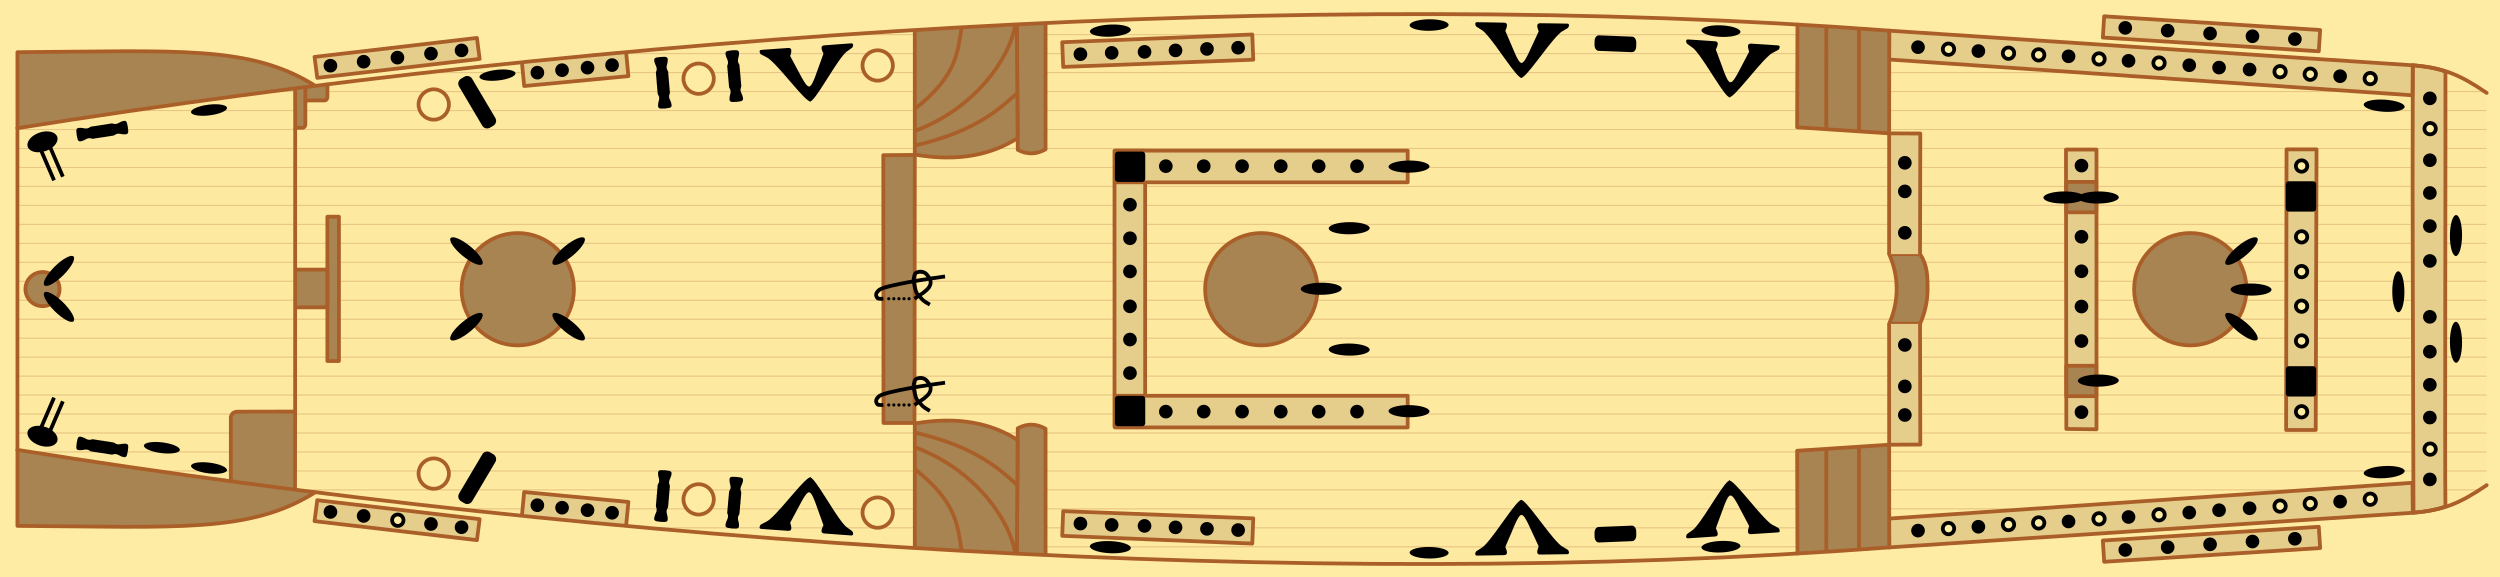
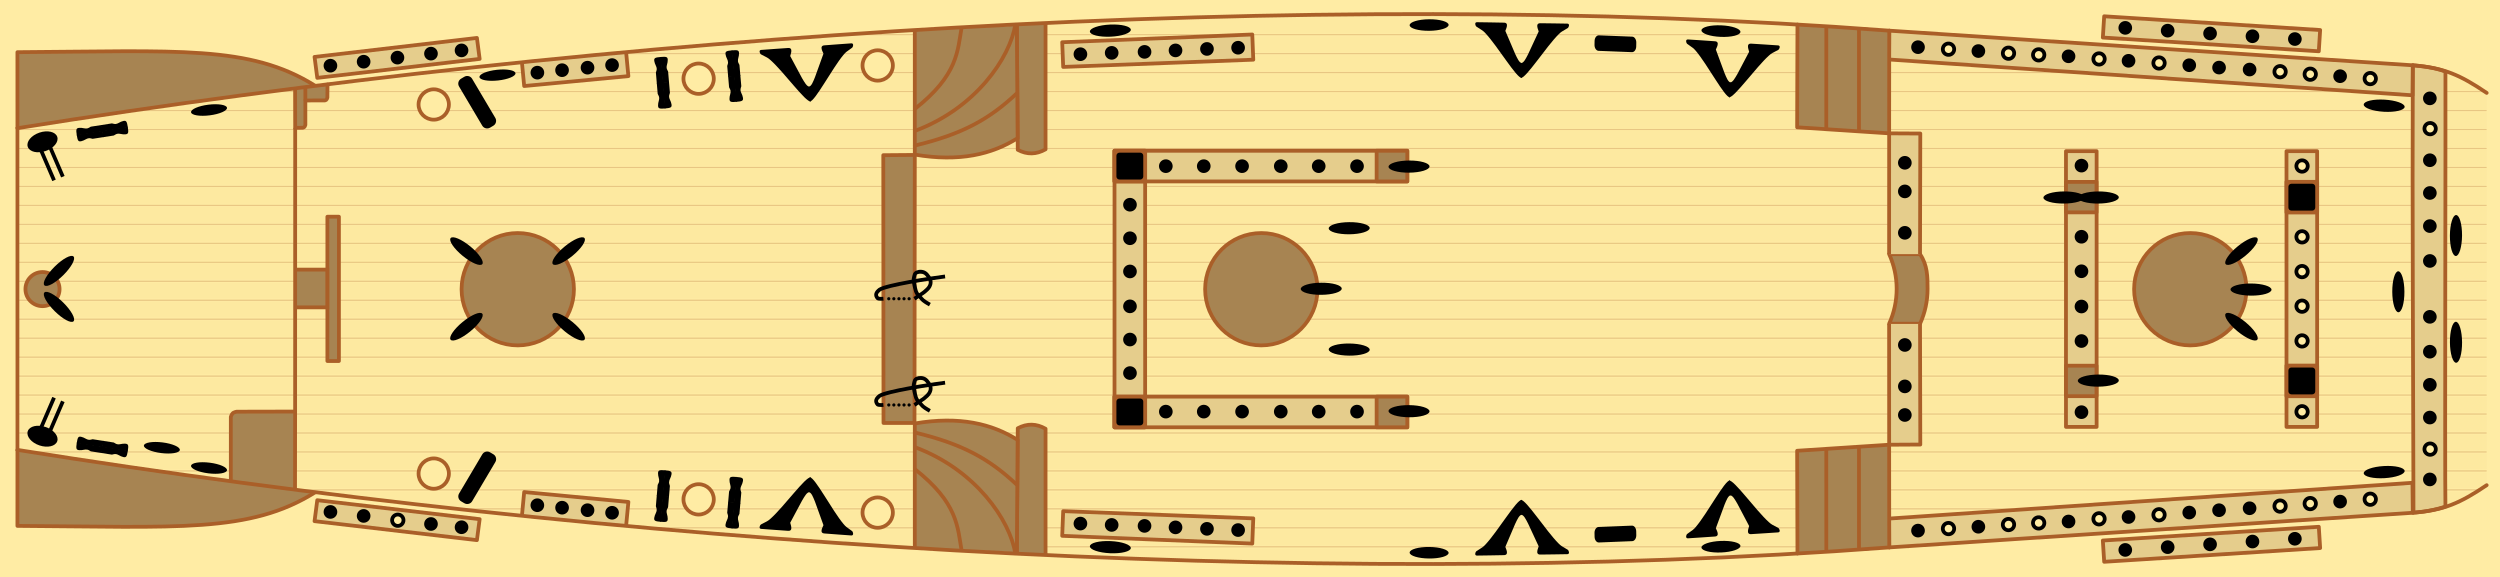
<svg xmlns="http://www.w3.org/2000/svg" xmlns:ns2="https://github.com/jolaf/rigging" xmlns:xlink="http://www.w3.org/1999/xlink" version="1.1" viewBox="1 -24 659 152">
  <style>/* */
    #background, #pinhole, #pipe {
      fill: #ffeca4;
    }
    #drawing, #wood g {
      color: #aa5f28;
    }
    #wood g {
      opacity: 0.3;
    }
    .solid {
      fill: #a78452;
    }
    .rail {
      fill: #e5cd8c;
    }
    /* */</style>
  <defs>
    <pattern id="wood" width="5" height="5" patternUnits="userSpaceOnUse" viewBox="0,0,100,100">
      <g fill="currentColor">
        <rect width="100" height="5" />
        <rect y="5" width="100" height="95" opacity=".1" />
      </g>
    </pattern>
    <rect id="deckMask" x="277.27" y="-.809" width="220.71" height="146.64" fill="currentColor" />
    <g id="mastMask" stroke="currentColor">
      <path d="m425.11 59.525 26.5 26.5z" />
      <path d="m451.61 59.525-26.5 26.5z" />
    </g>
    <circle id="pipe" cx="160.87" cy="398.09" r="4" fill="#ffeca4" stroke="currentColor" />
    <circle id="pin" class="aura" transform="rotate(-8.2973)" cx="567.54" cy="28.152" r="1.8" fill="currentColor" />
    <circle id="pinhole" transform="rotate(-8.2973)" cx="607.21" cy="138.78" r="1.5" fill="#ffeca4" stroke="currentColor" />
    <ellipse id="cleat" class="aura" transform="rotate(89.51)" cx="3.721" cy="-575.37" rx="1.6" ry="5.4" fill="currentColor" />
    <rect id="lcleat" class="aura" x="396.5" y="72.319" width="4" height="15" ry="1.5" fill="currentColor" />
    <g id="xcleat" class="aura" fill="currentColor">
      <path id="quarterXcleat" class="aura" d="m42.185 13.735s-0.026-2.038-2e-3 -2.905c0.159-0.415 0.29-0.647 0.302-0.946 0.032-0.761-0.407-1.191-0.467-2.117-0.053-0.814 0.29-0.934 1.872-0.926v6.893z" />
      <use transform="matrix(-1,0,0,1,87.6,0)" xlink:href="#quarterXcleat" />
      <use transform="matrix(1,0,0,-1,0,27.3)" xlink:href="#quarterXcleat" />
      <use transform="rotate(180,43.8,13.65)" xlink:href="#quarterXcleat" />
    </g>
    <g id="kevel" class="aura" fill="currentColor">
      <path id="halfKevel" d="m426.56 44.452c0.605 1.201 1.081 2.305 1.819 2.399v3.896c-1.297 0.164-6.502-8.282-9.737-11.618-0.74-0.763-0.818-0.717-2.433-1.725-0.222-0.138-0.607-1.137 0.142-1.153 2.121-0.047 4.926 0.037 7.099 0.007 1.56-0.021 0.44 1.911 0.425 2.168" />
      <use transform="matrix(-1,0,0,1,856.54,0)" xlink:href="#halfKevel" />
    </g>
-     <rect id="fist" class="aura" x="287.16" y="40.706" width="8" height="8" rx=".8" ry=".8" fill="currentColor" />
+     <rect id="fist" class="aura" x="287.16" y="40.706" width="7.08" height="7.08" rx=".8" ry=".8" fill="currentColor" />
    <g id="tackle" class="aura" fill="currentColor">
      <path id="halfTackle" d="m633.92 129.82 0.918 0.396-3.977 9.219-0.918-0.396z" />
      <use transform="translate(-2.3281 -.96875)" xlink:href="#halfTackle" />
      <ellipse transform="matrix(-.94693 -.32143 -.32143 .94693 0 0)" cx="-640.38" cy="-70.366" rx="4.104" ry="2.557" />
    </g>
    <g id="knot" class="aura" fill="currentColor">
      <g fill-opacity="0">
        <rect x="662.21" y="352.48" width="11.369" height="3.748" />
        <rect x="670.88" y="349.13" width="3.123" height="7.121" />
        <rect x="673.19" y="349.88" width="1.812" height="6.996" />
      </g>
      <path d="m678.69 349.36c-2.013 0.246-5.878 0.818-9.482 1.478-1.802 0.33-3.537 0.682-4.945 1.029-1.408 0.347-2.446 0.644-3.053 1.043l-0.018 0.012-0.016 0.014c-0.479 0.375-0.88 0.793-1.043 1.336-0.163 0.543 0.01 1.177 0.482 1.674l0.031 0.033 0.035 0.025c0.22 0.163 0.398 0.178 0.588 0.205 0.19 0.027 0.386 0.035 0.57 0.037 0.368 5e-3 0.691-0.019 0.691-0.019l-0.076-0.998s-0.288 0.022-0.604 0.018c-0.158-2e-3 -0.32-0.01-0.441-0.027-0.081-0.011-0.077-0.012-0.09-0.014-0.241-0.274-0.291-0.445-0.23-0.646 0.064-0.214 0.307-0.516 0.688-0.818 0.306-0.197 1.359-0.564 2.725-0.9 1.375-0.339 3.095-0.689 4.885-1.018 3.58-0.656 7.443-1.228 9.424-1.471z" />
      <path d="m672.42 348.1c-0.465-0.022-0.923 0.066-1.311 0.229-0.408 0.171-0.686 0.499-0.809 0.811-0.122 0.312-0.151 0.585-0.234 0.865-0.144 0.483-0.088 1.007-0.01 1.543 0.078 0.536 0.2 1.065 0.285 1.428 0.17 0.724 0.285 1.148 0.66 1.758 0.024 0.038 0.07 0.067 0.096 0.105-0.209 0.132-0.688 0.469-0.688 0.469l0.521 0.854s0.573-0.406 0.85-0.58c0.302 0.324 0.563 0.688 0.873 0.947 0.652 0.547 1.848 1.191 1.848 1.191l0.482-0.877s-1.221-0.689-1.688-1.08c-0.256-0.214-0.442-0.485-0.691-0.746 0.434-0.293 0.655-0.394 0.979-0.668 0.496-0.421 1.126-0.912 1.475-1.568 0.289-0.544 0.46-1.089 0.369-1.754-0.061-0.444-0.291-0.879-0.586-1.33-0.295-0.451-0.648-0.883-1.068-1.164-0.415-0.278-0.888-0.41-1.353-0.432zm-0.924 1.15c0.448-0.188 1.275-0.186 1.721 0.111 0.218 0.146 0.544 0.506 0.789 0.881 0.245 0.374 0.415 0.798 0.432 0.918 0.063 0.463-0.011 0.678-0.262 1.15-0.191 0.359-0.738 0.847-1.24 1.273-0.288 0.245-0.563 0.39-1.016 0.693-0.014-0.022-0.051-0.047-0.064-0.068-0.323-0.525-0.37-0.744-0.539-1.463-0.084-0.359-0.2-0.864-0.27-1.344-0.07-0.48-0.071-0.953-0.023-1.113 0.108-0.363 0.153-0.643 0.209-0.785 0.056-0.142 0.06-0.168 0.264-0.254z" />
      <circle id="knotDot" cx="663.91" cy="355.73" r=".426" />
      <use transform="translate(1.34)" xlink:href="#knotDot" />
      <use transform="translate(2.68)" xlink:href="#knotDot" />
      <use transform="translate(4.02)" xlink:href="#knotDot" />
      <use transform="translate(5.36)" xlink:href="#knotDot" />
    </g>
  </defs>
  <g id="background" fill="#ffeca4">
    <rect x="-20" y="-140" width="720" height="370" />
  </g>
  <g id="drawing" color="#aa5f28" fill="none" stroke="currentColor">
    <path d="m656.48 0.485c-6.981-4.721-11.28-6.631-19.468-7.271l-138.01-9.13c-153.64-11.654-338.82 0.984-493.41 25.704v84.791c154.59 24.719 339.77 37.357 493.41 25.703l138.01-9.13c8.188-0.64 12.488-2.55 19.468-7.271" fill="url(#wood)" stroke="none" />
    <path class="rail" d="m645.62-5.151c-3.61-1.336-8.604-1.635-8.604-1.635-0.16 38.87 0.115 82.335 0.176 117.9 0 0 3.932-0.108 8.424-1.564-0.182-8.555 0.077-111.18 4e-3 -114.71h-2.6e-4" stroke-linejoin="round" />
-     <path class="rail" d="m603.73 15.378h7.908l-0.217 73.963h-7.8l0.108-73.963" stroke-linecap="round" stroke-linejoin="round" />
+     <rect class="rail" x="603.72" y="15.852" width="8.08" height="72.673" stroke-linejoin="round" />
    <circle class="solid" cx="578.36" cy="52.238" r="14.805" />
-     <path class="rail" d="m545.59 15.428h8.047v73.736l-7.955-0.091-0.091-73.645" stroke-linecap="round" stroke-linejoin="round" />
+     <rect class="rail" x="545.59" y="15.852" width="8.08" height="72.673" fill="#e5cd8c" stroke-linejoin="round" />
    <path class="solid" d="m507.13 61.323c1.304-2.876 1.979-5.997 1.979-9.164 1e-5 -3.167-0.013-6.268-1.989-9.164h-8.138c1.304 2.876 1.979 5.997 1.979 9.164 0 3.167-0.675 6.288-1.979 9.164l8.147-3e-5" stroke-linecap="round" stroke-linejoin="round" />
    <circle class="solid " cx="333.48" cy="52.238" r="14.805" />
-     <path class="rail" d="m302.86 88.464h-8.075v-72.72h8.075v72.72" stroke-linejoin="round" />
+     <path class="rail" d="m302.86 88.632h-8.075v-72.888h8.075v72.888" fill="#e5cd8c" stroke-linejoin="round" />
    <path class="solid" d="m242.14 16.839-8.306 0.069c-4e-3 16.806 0.062 53.776 0.058 70.582h8.168c4e-3 -16.806 0.076-53.845 0.08-70.651v-5e-5" stroke-linejoin="round" />
    <circle class="solid" cx="137.48" cy="52.238" r="14.805" />
    <rect class="solid" x="87.298" y="33.13" width="3.041" height="38.031" stroke-linejoin="round" />
    <path class="solid" d="m78.789 47.072h8.482v9.949h-8.482" fill="#a78452" />
    <path class="solid" d="m87.327-1.708-0.031 3.419c-0.175 0.713-0.438 0.672-0.685 0.766l-5.121 0.009 0.005 6.425c-0.175 0.713-0.438 0.672-0.685 0.766l-1.999 0.035-0.023-10.387" stroke-linecap="round" stroke-linejoin="round" />
    <path d="m81.491 2.486v-3.563" stroke-linejoin="round" />
    <path d="m78.795 84.486 0.017-74.774" />
    <path class="solid" d="m61.845 102.71v-16.814c0.389-1.278 0.973-1.205 1.523-1.374l15.427-0.037-0.025 20.438" stroke-linecap="round" stroke-linejoin="round" />
    <circle class="solid" cx="12.204" cy="52.207" r="4.495" />
    <path d="m5.599 9.788v84.804" stroke-linecap="round" stroke-width=".991" />
    <g id="portDrawing">
      <path class="rail" d="m499-15.916 138.01 9.13-0.082 7.903-137.97-9.434 0.044-7.599" stroke-linejoin="round" />
      <rect class="rail" transform="matrix(.99798 .063452 -.063107 .99801 -36.919 -388.23)" x="614.66" y="330.18" width="57.042" height="5.615" fill-rule="evenodd" stroke-linecap="round" stroke-linejoin="round" stroke-miterlimit="0" stroke-width="1.002" />
-       <rect class="solid" x="545.68" y="23.952" width="7.895" height="8.012" stroke-linejoin="round" />
+       <rect x="603.72" y="23.93" width="8.08" height="8.08" fill="currentColor" stroke-linejoin="round" />
+       <rect class="solid" x="545.6" y="23.952" width="8.033" height="8.033" fill="#a78452" stroke-linejoin="round" />
      <path class="rail" d="m498.97 42.996 0.013-31.846 8.207 0.049-0.072 31.797" stroke-linejoin="round" />
      <path class="solid" d="m474.81-17.515-0.083 27.074 24.254 1.59 0.023-27.065" fill-rule="evenodd" stroke-linecap="round" stroke-linejoin="round" />
      <path d="m491.03 11.003v-27.13" />
      <path d="m482.41 10.058 6e-3 -26.716" />
-       <rect class="solid" x="363.75" y="15.795" width="8.109" height="8.109" stroke-linejoin="round" />
-       <rect class="rail" x="294.88" y="15.715" width="77.184" height="8.348" stroke-linejoin="round" />
+       <rect class="rail" x="294.78" y="15.742" width="77.184" height="8.08" fill="#e5cd8c" stroke-linejoin="round" />
+       <rect class="solid" x="363.88" y="15.74" width="8.08" height="8.08" fill="#a78452" stroke-linejoin="round" />
+       <rect x="294.79" y="15.74" width="8.08" height="8.08" fill="currentColor" stroke-linejoin="round" />
      <path class="rail" d="m281-12.863 50.101-2.045s0.262 6.643 0.262 6.643l-50.107 1.907s-0.256-6.505-0.256-6.505" stroke-linecap="round" stroke-linejoin="round" />
      <g stroke-linejoin="round">
        <path class="solid" d="m269.03-17.595s0.253 33.082 0.253 33.082c2.441 1.306 4.882 1.261 7.324-0.126v-33.335" />
        <path class="solid" d="m242.14-15.905v32.655c11.722 2.006 20.363-0.062 27.109-4.348l-0.214-29.641" />
        <path d="m242.15 14.372c12.578-3.001 19.671-7.006 26.788-13.682" stroke-linecap="round" />
        <path d="m242.14 10.516c16.006-5.946 25.097-19.221 26.516-28.111" />
        <path d="m242.07 4.779c11.483-8.995 11.331-15.34 12.443-21.742" />
      </g>
      <use x="71.491" y="-404.834" width="100%" height="100%" xlink:href="#pipe" />
      <use x="24.287" y="-401.346" width="100%" height="100%" xlink:href="#pipe" />
      <use x="-45.537" y="-394.546" width="100%" height="100%" xlink:href="#pipe" />
      <path class="rail" d="m166.06-10.062s0.583 6.126 0.583 6.126l-27.469 2.614s-0.583-6.126-0.583-6.126" stroke-linejoin="round" />
      <rect class="rail" transform="matrix(.99324 -.11605 .1289 .99166 0 0)" x="84.382" y=".8" width="43.093" height="5.574" ry="0" stroke-linejoin="round" stroke-width="1" />
      <path class="solid" d="m5.599 9.788-0.007-20.032c42.219-0.257 61.235-1.949 78.382 8.79" fill-rule="evenodd" stroke-linejoin="round" />
      <path d="m5.599 9.788c154.59-24.72 339.77-37.357 493.41-25.704m138.01 9.13c8.188 0.64 12.488 2.55 19.468 7.271" stroke-linecap="round" />
    </g>
    <use id="starboardDrawing" transform="matrix(1 0 0 -1 0 104.38)" width="100%" height="100%" xlink:href="#portDrawing" />
  </g>
  <g display="none">
    <g id="deckMasks">
      <use class="deckMask" transform="matrix(.71785 0 0 1 299.43 -20.6)" width="100%" height="100%" color="#ffffff" ns2:deck="fore" xlink:href="#deckMask" />
      <use class="deckMask" transform="matrix(1.0033 0 0 1 -1.1 -20.6)" width="100%" height="100%" color="#ffffff" ns2:deck="main" xlink:href="#deckMask" />
      <use class="deckMask" transform="matrix(1.2311 0 0 1 -335.88 -20.6)" width="100%" height="100%" color="#ffffff" ns2:deck="stern" xlink:href="#deckMask" />
    </g>
  </g>
  <g display="none">
    <g id="mastMasks" color="#ff0000">
      <use class="mastMask" x="140" y="-20.6" width="100%" height="100%" ns2:mast="fore" xlink:href="#mastMask" />
      <use class="mastMask" x="-104.89" y="-20.6" width="100%" height="100%" ns2:mast="main" xlink:href="#mastMask" />
      <use class="mastMask" x="-300.966" y="-20.6" width="100%" height="100%" ns2:mast="mizzen" xlink:href="#mastMask" />
    </g>
  </g>
  <g id="points">
    <g ns2:deck="fore" ns2:rail="behindFront" ns2:side="port">
      <use transform="rotate(-89.1 631.84 -18.644)" width="100%" height="100%" xlink:href="#cleat" />
    </g>
    <g ns2:deck="fore" ns2:rail="behindFront" ns2:side="starboard">
      <use transform="matrix(.015714 .99988 .99988 -.015714 640.56 -509.11)" width="100%" height="100%" xlink:href="#cleat" />
    </g>
    <g ns2:deck="fore" ns2:isAcross="true" ns2:rail="frontRail" ns2:side="port">
      <use transform="translate(75.849 98.833)" width="100%" height="100%" xlink:href="#pin" />
      <use transform="translate(75.849 89.64)" width="100%" height="100%" xlink:href="#pin" />
      <use transform="translate(75.849 80.915)" width="100%" height="100%" xlink:href="#pin" />
      <use transform="translate(75.849 72.283)" width="100%" height="100%" xlink:href="#pin" />
      <use transform="translate(20.7 -39.787)" width="100%" height="100%" xlink:href="#pinhole" />
      <use transform="translate(75.849 55.97)" width="100%" height="100%" xlink:href="#pin" />
    </g>
    <g ns2:deck="fore" ns2:isAcross="true" ns2:rail="frontRail" ns2:side="starboard">
      <use transform="matrix(1 0 0 -1 75.849 5.4729)" width="100%" height="100%" xlink:href="#pin" />
      <use transform="matrix(1 0 0 -1 75.849 14.666)" width="100%" height="100%" xlink:href="#pin" />
      <use transform="matrix(1 0 0 -1 75.849 23.391)" width="100%" height="100%" xlink:href="#pin" />
      <use transform="matrix(1 0 0 -1 75.849 32.023)" width="100%" height="100%" xlink:href="#pin" />
      <use transform="matrix(1 0 0 -1 20.7 144.09)" width="100%" height="100%" xlink:href="#pinhole" />
      <use transform="matrix(1 0 0 -1 75.849 48.335)" width="100%" height="100%" xlink:href="#pin" />
    </g>
    <g ns2:deck="fore" ns2:rail="onDeckFront" ns2:side="port">
      <use transform="rotate(3.7858 525.83 819.64)" width="100%" height="100%" xlink:href="#cleat" />
    </g>
    <g ns2:deck="fore" ns2:rail="onDeckFront" ns2:side="center">
      <use transform="rotate(90.241 577.35 54.645)" width="100%" height="100%" xlink:href="#cleat" />
    </g>
    <g ns2:deck="fore" ns2:rail="onDeckFront" ns2:side="starboard">
      <use transform="matrix(.99782 -.066026 -.066026 -.99782 55.265 137.24)" width="100%" height="100%" xlink:href="#cleat" />
    </g>
    <g ns2:deck="fore" ns2:rail="sideRail" ns2:side="port">
      <use transform="rotate(3.8685 -92.77 -907.37)" width="100%" height="100%" xlink:href="#pin" />
      <use transform="rotate(3.8685 1466.9 -1553.8)" width="100%" height="100%" xlink:href="#pinhole" />
      <use transform="rotate(3.8685 -99.963 -671.32)" width="100%" height="100%" xlink:href="#pin" />
      <use transform="rotate(3.8685 1459.2 -1319.1)" width="100%" height="100%" xlink:href="#pinhole" />
      <use transform="rotate(3.8685 1456.7 -1201.1)" width="100%" height="100%" xlink:href="#pinhole" />
      <use transform="rotate(3.8685 -108.57 -318.72)" width="100%" height="100%" xlink:href="#pin" />
      <use transform="rotate(3.8685 1448.7 -965.03)" width="100%" height="100%" xlink:href="#pinhole" />
      <use transform="rotate(3.8685 -118.21 -83.962)" width="100%" height="100%" xlink:href="#pin" />
      <use transform="rotate(3.8685 1440.8 -730.36)" width="100%" height="100%" xlink:href="#pinhole" />
      <use transform="rotate(3.8685 -127.54 153.53)" width="100%" height="100%" xlink:href="#pin" />
      <use transform="rotate(3.8685 -132.74 270.21)" width="100%" height="100%" xlink:href="#pin" />
      <use transform="rotate(3.8685 -136.38 389.63)" width="100%" height="100%" xlink:href="#pin" />
      <use transform="rotate(3.8685 1422.8 -256.77)" width="100%" height="100%" xlink:href="#pinhole" />
      <use transform="rotate(3.8685 1417 -138.78)" width="100%" height="100%" xlink:href="#pinhole" />
      <use transform="rotate(3.8685 -150.43 743.75)" width="100%" height="100%" xlink:href="#pin" />
      <use transform="rotate(3.8685 1407.8 96.012)" width="100%" height="100%" xlink:href="#pinhole" />
    </g>
    <g ns2:deck="fore" ns2:rail="sideRail" ns2:side="starboard">
      <use transform="matrix(.99772 -.067466 -.067466 -.99772 -61.428 100.11)" width="100%" height="100%" xlink:href="#pin" />
      <use transform="matrix(.99772 -.067466 -.067466 -.99772 -101.49 206.81)" width="100%" height="100%" xlink:href="#pinhole" />
      <use transform="matrix(.99772 -.067466 -.067466 -.99772 -45.519 99.09)" width="100%" height="100%" xlink:href="#pin" />
      <use transform="matrix(.99772 -.067466 -.067466 -.99772 -85.673 205.75)" width="100%" height="100%" xlink:href="#pinhole" />
      <use transform="matrix(.99772 -.067466 -.067466 -.99772 -77.719 205.32)" width="100%" height="100%" xlink:href="#pinhole" />
      <use transform="matrix(.99772 -.067466 -.067466 -.99772 -21.75 97.707)" width="100%" height="100%" xlink:href="#pin" />
      <use transform="matrix(.99772 -.067466 -.067466 -.99772 -61.808 204.24)" width="100%" height="100%" xlink:href="#pinhole" />
      <use transform="matrix(.99772 -.067466 -.067466 -.99772 -5.9338 96.522)" width="100%" height="100%" xlink:href="#pin" />
      <use transform="matrix(.99772 -.067466 -.067466 -.99772 -45.994 203.17)" width="100%" height="100%" xlink:href="#pinhole" />
      <use transform="matrix(.99772 -.067466 -.067466 -.99772 10.067 95.352)" width="100%" height="100%" xlink:href="#pin" />
      <use transform="matrix(.99772 -.067466 -.067466 -.99772 17.927 94.735)" width="100%" height="100%" xlink:href="#pin" />
      <use transform="matrix(.99772 -.067466 -.067466 -.99772 25.976 94.217)" width="100%" height="100%" xlink:href="#pin" />
      <use transform="matrix(.99772 -.067466 -.067466 -.99772 -14.083 200.88)" width="100%" height="100%" xlink:href="#pinhole" />
      <use transform="matrix(.99772 -.067466 -.067466 -.99772 -6.136 200.22)" width="100%" height="100%" xlink:href="#pinhole" />
      <use transform="matrix(.99772 -.067466 -.067466 -.99772 49.835 92.463)" width="100%" height="100%" xlink:href="#pin" />
      <use transform="matrix(.99772 -.067466 -.067466 -.99772 9.6834 199.07)" width="100%" height="100%" xlink:href="#pinhole" />
    </g>
    <g ns2:deck="fore" ns2:rail="shroudsRail" ns2:side="port">
      <use transform="rotate(3.7695 -4.6641 -102.8)" width="100%" height="100%" xlink:href="#pin" />
      <use transform="rotate(3.7695 -10.267 67.386)" width="100%" height="100%" xlink:href="#pin" />
      <use transform="rotate(3.7695 -15.87 237.57)" width="100%" height="100%" xlink:href="#pin" />
      <use transform="rotate(3.7695 -21.472 407.74)" width="100%" height="100%" xlink:href="#pin" />
      <use transform="rotate(3.7695 -27.075 577.92)" width="100%" height="100%" xlink:href="#pin" />
    </g>
    <g ns2:deck="fore" ns2:rail="shroudsRail" ns2:side="starboard">
      <use transform="matrix(.99784 -.065742 -.065742 -.99784 -6.7682 104.22)" width="100%" height="100%" xlink:href="#pin" />
      <use transform="matrix(.99784 -.065742 -.065742 -.99784 4.4079 103.49)" width="100%" height="100%" xlink:href="#pin" />
      <use transform="matrix(.99784 -.065742 -.065742 -.99784 15.584 102.75)" width="100%" height="100%" xlink:href="#pin" />
      <use transform="matrix(.99784 -.065742 -.065742 -.99784 26.759 102.01)" width="100%" height="100%" xlink:href="#pin" />
      <use transform="matrix(.99784 -.065742 -.065742 -.99784 37.935 101.28)" width="100%" height="100%" xlink:href="#pin" />
    </g>
    <g ns2:side="port">
-       <use transform="translate(-13.186 -2.1063)" width="100%" height="100%" xlink:href="#pinhole" />
-       <use transform="translate(-13.186 -11.266)" width="100%" height="100%" xlink:href="#pinhole" />
-       <use transform="translate(-13.186 -29.938)" width="100%" height="100%" xlink:href="#pinhole" />
+       <use transform="translate(-13.061 -2.1063)" width="100%" height="100%" xlink:href="#pinhole" />
+       <use transform="translate(-13.061 -11.266)" width="100%" height="100%" xlink:href="#pinhole" />
+       <use transform="translate(-13.061 -29.938)" width="100%" height="100%" xlink:href="#pinhole" />
    </g>
    <g ns2:side="starboard">
-       <use transform="matrix(1 0 0 -1 -13.186 106.41)" width="100%" height="100%" xlink:href="#pinhole" />
-       <use transform="matrix(1 0 0 -1 -13.186 115.57)" width="100%" height="100%" xlink:href="#pinhole" />
-       <use transform="matrix(1 0 0 -1 -13.186 134.24)" width="100%" height="100%" xlink:href="#pinhole" />
+       <use transform="matrix(1 0 0 -1 -13.061 106.41)" width="100%" height="100%" xlink:href="#pinhole" />
+       <use transform="matrix(1 0 0 -1 -13.061 115.57)" width="100%" height="100%" xlink:href="#pinhole" />
+       <use transform="matrix(1 0 0 -1 -13.061 134.24)" width="100%" height="100%" xlink:href="#pinhole" />
    </g>
    <g ns2:deck="fore" ns2:rail="frontFists" ns2:side="port">
-       <use transform="translate(316.38 -16.925)" width="100%" height="100%" xlink:href="#fist" />
+       <use transform="translate(317.06 -16.269)" width="100%" height="100%" xlink:href="#fist" />
    </g>
    <g ns2:deck="fore" ns2:rail="frontFists" ns2:side="starboard">
-       <use transform="matrix(1 0 0 -1 316.38 121.23)" width="100%" height="100%" xlink:href="#fist" />
+       <use transform="translate(317.06 32.169)" width="100%" height="100%" xlink:href="#fist" />
    </g>
    <g ns2:deck="fore" ns2:rail="atMastFront" ns2:side="port">
      <use transform="matrix(.76693 -.64173 -.64173 -.76693 149.81 410.51)" width="100%" height="100%" xlink:href="#cleat" />
    </g>
    <g ns2:deck="fore" ns2:rail="atMastFront" ns2:side="center">
      <use transform="rotate(.87139 -2934.8 1274)" width="100%" height="100%" xlink:href="#cleat" />
    </g>
    <g ns2:deck="fore" ns2:rail="atMastFront" ns2:side="starboard">
      <use transform="rotate(39.921 496.45 53.135)" width="100%" height="100%" xlink:href="#cleat" />
    </g>
    <g ns2:deck="fore" ns2:isAcross="true" ns2:rail="behindMastRail" ns2:side="port">
      <use transform="translate(-15.985 101.55)" width="100%" height="100%" xlink:href="#pin" />
      <use transform="translate(-15.985 92.452)" width="100%" height="100%" xlink:href="#pin" />
      <use transform="translate(-15.985 73.703)" width="100%" height="100%" xlink:href="#pin" />
    </g>
    <g ns2:deck="fore" ns2:isAcross="true" ns2:rail="behindMastRail" ns2:side="starboard">
      <use transform="matrix(1 0 0 -1 -15.985 2.7541)" width="100%" height="100%" xlink:href="#pin" />
      <use transform="matrix(1 0 0 -1 -15.985 11.854)" width="100%" height="100%" xlink:href="#pin" />
      <use transform="matrix(1 0 0 -1 -15.985 30.603)" width="100%" height="100%" xlink:href="#pin" />
    </g>
    <g ns2:deck="fore" ns2:rail="backPillars" ns2:side="port">
      <g id="doubleCleat">
        <use transform="rotate(.038274 -43239 -31826)" xlink:href="#cleat" />
        <use transform="rotate(.038274 -43243 -45390)" xlink:href="#cleat" />
      </g>
    </g>
    <g ns2:deck="fore" ns2:rail="backPillars" ns2:side="starboard">
      <use transform="rotate(.038274 -115492 -31800)" width="100%" height="100%" xlink:href="#cleat" />
    </g>
    <g ns2:deck="fore" ns2:isAcross="true" ns2:rail="backRail" ns2:side="port">
      <use transform="translate(-62.546 91.416)" width="100%" height="100%" xlink:href="#pin" />
      <use transform="translate(-62.546 80.498)" width="100%" height="100%" xlink:href="#pin" />
      <use transform="translate(-62.546 72.958)" width="100%" height="100%" xlink:href="#pin" />
    </g>
    <g ns2:deck="fore" ns2:isAcross="true" ns2:rail="backRail" ns2:side="starboard">
      <use transform="matrix(1 0 0 -1 -62.546 12.889)" width="100%" height="100%" xlink:href="#pin" />
      <use transform="matrix(1 0 0 -1 -62.546 23.808)" width="100%" height="100%" xlink:href="#pin" />
      <use transform="matrix(1 0 0 -1 -62.546 31.348)" width="100%" height="100%" xlink:href="#pin" />
    </g>
    <g ns2:deck="main" ns2:rail="bulwark" ns2:side="port">
      <use transform="matrix(.95074 0 0 .95074 -169.32 -16.259)" width="100%" height="100%" xlink:href="#cleat" />
      <use transform="rotate(.89998 3866.4 -1648)" width="100%" height="100%" xlink:href="#kevel" />
      <use transform="matrix(-.01972 1.022 -.73281 -.029126 493.17 -417.41)" width="100%" height="100%" xlink:href="#lcleat" />
      <use transform="matrix(.95039 .048001 -.048001 .95039 -92.251 -42.279)" width="100%" height="100%" xlink:href="#cleat" />
      <use transform="rotate(3.7685 1188.8 460.96)" width="100%" height="100%" xlink:href="#kevel" />
    </g>
    <g ns2:deck="main" ns2:rail="bulwark" ns2:side="starboard">
      <use transform="matrix(.95074 0 0 -.95074 -169.32 120.56)" width="100%" height="100%" xlink:href="#cleat" />
      <use transform="matrix(.99988 -.015707 -.015707 -.99988 -25.413 165.24)" width="100%" height="100%" xlink:href="#kevel" />
      <use transform="matrix(-.01972 -1.022 -.73281 .029126 493.17 521.72)" width="100%" height="100%" xlink:href="#lcleat" />
      <use transform="matrix(.95039 -.048001 -.048001 -.95039 -92.251 146.59)" width="100%" height="100%" xlink:href="#cleat" />
      <use transform="matrix(.99784 -.065725 -.065725 -.99784 32.866 181.44)" width="100%" height="100%" xlink:href="#kevel" />
    </g>
    <g ns2:deck="main" ns2:rail="frontPillars" ns2:side="port">
      <use transform="translate(-202.96 21.115)" width="100%" height="100%" xlink:href="#cleat" />
    </g>
    <g ns2:deck="main" ns2:rail="frontPillars" ns2:side="starboard">
      <use transform="matrix(1 0 0 -1 -202.96 83.191)" width="100%" height="100%" xlink:href="#cleat" />
    </g>
    <g ns2:deck="main" ns2:rail="onDeckFront" ns2:side="port">
      <use transform="translate(-218.73 37.358)" width="100%" height="100%" xlink:href="#cleat" />
    </g>
    <g ns2:deck="main" ns2:rail="onDeckFront" ns2:side="starboard">
      <use transform="matrix(1 0 0 -1 -218.73 66.948)" width="100%" height="100%" xlink:href="#cleat" />
    </g>
    <g ns2:deck="main" ns2:rail="atMastFront" ns2:side="center">
      <use transform="rotate(180 462.33 25.459)" width="100%" height="100%" xlink:href="#cleat" />
    </g>
    <g ns2:deck="main" ns2:rail="sideMastRail" ns2:side="port">
      <use transform="translate(-257.35 73.846)" width="100%" height="100%" xlink:href="#pin" />
      <use transform="translate(-247.35 73.846)" width="100%" height="100%" xlink:href="#pin" />
      <use transform="translate(-237.25 73.846)" width="100%" height="100%" xlink:href="#pin" />
      <use transform="translate(-227.05 73.846)" width="100%" height="100%" xlink:href="#pin" />
      <use transform="translate(-217.05 73.846)" width="100%" height="100%" xlink:href="#pin" />
      <use transform="translate(-206.95 73.846)" width="100%" height="100%" xlink:href="#pin" />
    </g>
    <g ns2:deck="main" ns2:rail="sideMastRail" ns2:side="starboard">
      <use transform="matrix(1 0 0 -1 -257.35 30.46)" width="100%" height="100%" xlink:href="#pin" />
      <use transform="matrix(1 0 0 -1 -247.35 30.46)" width="100%" height="100%" xlink:href="#pin" />
      <use transform="matrix(1 0 0 -1 -237.25 30.46)" width="100%" height="100%" xlink:href="#pin" />
      <use transform="matrix(1 0 0 -1 -227.05 30.46)" width="100%" height="100%" xlink:href="#pin" />
      <use transform="matrix(1 0 0 -1 -217.05 30.46)" width="100%" height="100%" xlink:href="#pin" />
      <use transform="matrix(1 0 0 -1 -206.95 30.46)" width="100%" height="100%" xlink:href="#pin" />
    </g>
    <g ns2:deck="main" ns2:rail="backFists" ns2:side="port">
-       <use transform="translate(7.7263 -24.752)" width="100%" height="100%" xlink:href="#fist" />
+       <use transform="translate(8.1233 -24.464)" width="100%" height="100%" xlink:href="#fist" />
    </g>
    <g ns2:deck="main" ns2:rail="backFists" ns2:side="starboard">
-       <use transform="matrix(1 0 0 -1 7.7263 129.06)" width="100%" height="100%" xlink:href="#fist" />
+       <use transform="matrix(1 0 0 -1 8.1233 128.84)" width="100%" height="100%" xlink:href="#fist" />
    </g>
    <g ns2:deck="main" ns2:isAcross="true" ns2:rail="behindMastRail" ns2:side="port">
      <use transform="translate(-266.8 101.6)" width="100%" height="100%" xlink:href="#pin" />
      <use transform="translate(-266.8 92.847)" width="100%" height="100%" xlink:href="#pin" />
      <use transform="translate(-266.8 84.008)" width="100%" height="100%" xlink:href="#pin" />
    </g>
    <g ns2:deck="main" ns2:isAcross="true" ns2:rail="behindMastRail" ns2:side="starboard">
      <use transform="matrix(1 0 0 -1 -266.8 2.7081)" width="100%" height="100%" xlink:href="#pin" />
      <use transform="matrix(1 0 0 -1 -266.8 11.459)" width="100%" height="100%" xlink:href="#pin" />
      <use transform="matrix(1 0 0 -1 -266.8 20.298)" width="100%" height="100%" xlink:href="#pin" />
    </g>
    <g ns2:deck="main" ns2:rail="sideRail" ns2:side="port">
      <use transform="rotate(-2.2774 1540.9 7008.1)" width="100%" height="100%" xlink:href="#pin" />
      <use transform="rotate(-2.2774 1536.1 6800.6)" width="100%" height="100%" xlink:href="#pin" />
      <use transform="rotate(-2.2774 1533.9 6582.6)" width="100%" height="100%" xlink:href="#pin" />
      <use transform="rotate(-2.2774 1528.2 6377)" width="100%" height="100%" xlink:href="#pin" />
      <use transform="rotate(-2.2774 1522.7 6168.3)" width="100%" height="100%" xlink:href="#pin" />
      <use transform="rotate(-2.2774 1518.7 5961.7)" width="100%" height="100%" xlink:href="#pin" />
    </g>
    <g ns2:deck="main" ns2:rail="sideRail" ns2:side="starboard">
      <use transform="matrix(.99921 .039738 .039738 -.99921 -277.27 37.537)" width="100%" height="100%" xlink:href="#pin" />
      <use transform="matrix(.99921 .039738 .039738 -.99921 -269.03 37.891)" width="100%" height="100%" xlink:href="#pin" />
      <use transform="matrix(.99921 .039738 .039738 -.99921 -260.37 38.148)" width="100%" height="100%" xlink:href="#pin" />
      <use transform="matrix(.99921 .039738 .039738 -.99921 -252.2 38.537)" width="100%" height="100%" xlink:href="#pin" />
      <use transform="matrix(.99921 .039738 .039738 -.99921 -243.91 38.922)" width="100%" height="100%" xlink:href="#pin" />
      <use transform="matrix(.99921 .039738 .039738 -.99921 -235.7 39.243)" width="100%" height="100%" xlink:href="#pin" />
    </g>
    <g ns2:deck="main" ns2:rail="aboveRail" ns2:side="port">
      <use transform="rotate(-2.0865 30.155 7725.9)" width="100%" height="100%" xlink:href="#cleat" />
    </g>
    <g ns2:deck="main" ns2:rail="aboveRail" ns2:side="starboard">
      <use transform="matrix(.99934 .036409 .036409 -.99934 -281.27 98.086)" width="100%" height="100%" xlink:href="#cleat" />
    </g>
    <g ns2:deck="stern" ns2:rail="bulwark" ns2:side="port">
      <use transform="rotate(-30.64 122.33 537.31)" width="100%" height="100%" xlink:href="#lcleat" />
      <use transform="matrix(.8798 -.086775 .086775 .8798 -373.98 46.791)" width="100%" height="100%" xlink:href="#cleat" />
      <use transform="rotate(-4.8377 -77.797 -1556)" width="100%" height="100%" xlink:href="#xcleat" />
      <use transform="rotate(-5.0377 -80.762 -1708.6)" width="100%" height="100%" xlink:href="#xcleat" />
      <use transform="rotate(-4.1732 -337.25 2959.3)" width="100%" height="100%" xlink:href="#kevel" />
    </g>
    <g ns2:deck="stern" ns2:rail="bulwark" ns2:side="starboard">
      <use transform="matrix(.86039 .50964 .50964 -.86039 -256.75 -32.473)" width="100%" height="100%" xlink:href="#lcleat" />
      <use transform="matrix(.99644 .084334 .084334 -.99644 130.94 116.67)" width="100%" height="100%" xlink:href="#xcleat" />
      <use transform="matrix(.99614 .087812 .087812 -.99614 149.72 118.26)" width="100%" height="100%" xlink:href="#xcleat" />
      <use transform="matrix(.99735 .072772 .072772 -.99735 -216.25 121.27)" width="100%" height="100%" xlink:href="#kevel" />
    </g>
-     <g transform="translate(.26517)" ns2:deck="stern" ns2:rail="atFront" ns2:side="center">
-       <use transform="translate(-428.9 -300.98)" width="100%" height="100%" xlink:href="#knot" />
-     </g>
-     <g transform="translate(.26517)" ns2:deck="stern" ns2:rail="aboveLadder" ns2:side="starboard">
-       <use transform="translate(-428.9 -272.98)" width="100%" height="100%" xlink:href="#knot" />
+     <g ns2:deck="stern" ns2:rail="atFront" ns2:side="center">
+       <use transform="translate(-428.63 -300.98)" width="100%" height="100%" xlink:href="#knot" />
+     </g>
+     <g ns2:deck="stern" ns2:rail="aboveLadder" ns2:side="starboard">
+       <use transform="translate(-428.63 -272.98)" width="100%" height="100%" xlink:href="#knot" />
    </g>
    <g ns2:deck="stern" ns2:rail="sideRail" ns2:side="port">
      <use transform="rotate(-.99998 3172.8 24207)" width="100%" height="100%" xlink:href="#pin" />
      <use transform="rotate(-.99998 3138.8 23834)" width="100%" height="100%" xlink:href="#pin" />
      <use transform="rotate(-.99998 3104.2 23449)" width="100%" height="100%" xlink:href="#pin" />
      <use transform="rotate(-.99998 3068.6 23078)" width="100%" height="100%" xlink:href="#pin" />
    </g>
    <g ns2:deck="stern" ns2:rail="sideRail" ns2:side="starboard">
      <use transform="matrix(.99985 .017452 .017452 -.99985 -421.99 45.269)" width="100%" height="100%" xlink:href="#pin" />
      <use transform="matrix(.99985 .017452 .017452 -.99985 -415.47 45.919)" width="100%" height="100%" xlink:href="#pin" />
      <use transform="matrix(.99985 .017452 .017452 -.99985 -408.76 46.581)" width="100%" height="100%" xlink:href="#pin" />
      <use transform="matrix(.99985 .017452 .017452 -.99985 -402.29 47.259)" width="100%" height="100%" xlink:href="#pin" />
    </g>
    <g ns2:deck="stern" ns2:rail="shroudsRail" ns2:side="port">
      <use transform="rotate(-.7 4203.3 39058)" width="100%" height="100%" xlink:href="#pin" />
      <use transform="rotate(-.7 4121.7 38341)" width="100%" height="100%" xlink:href="#pin" />
      <use transform="rotate(-.7 4038.3 37611)" width="100%" height="100%" xlink:href="#pin" />
      <use transform="rotate(-.7 3956.6 36887)" width="100%" height="100%" xlink:href="#pin" />
      <use transform="rotate(-.7 3890.7 36227)" width="100%" height="100%" xlink:href="#pin" />
    </g>
    <g ns2:deck="stern" ns2:rail="shroudsRail" ns2:side="starboard">
      <use transform="matrix(.99992 .012217 .012217 -.99992 -476.85 49.996)" width="100%" height="100%" xlink:href="#pin" />
      <use transform="matrix(.99992 .012217 .012217 -.99992 -468.1 51.047)" width="100%" height="100%" xlink:href="#pin" />
      <use transform="matrix(.99992 .012217 .012217 -.99992 -515.58 155.24)" width="100%" height="100%" xlink:href="#pinhole" />
      <use transform="matrix(.99992 .012217 .012217 -.99992 -450.35 53.175)" width="100%" height="100%" xlink:href="#pin" />
      <use transform="matrix(.99992 .012217 .012217 -.99992 -442.29 54.03)" width="100%" height="100%" xlink:href="#pin" />
    </g>
    <g ns2:deck="stern" ns2:rail="atMast" ns2:side="port">
      <use transform="rotate(219.92 357.55 102.47)" width="100%" height="100%" xlink:href="#cleat" />
      <use transform="matrix(.76693 -.64173 -.64173 -.76693 -291.15 410.51)" width="100%" height="100%" xlink:href="#cleat" />
    </g>
    <g ns2:deck="stern" ns2:rail="atMast" ns2:side="starboard">
      <use transform="matrix(-.76693 .64173 .64173 .76693 566 -306.2)" width="100%" height="100%" xlink:href="#cleat" />
      <use transform="rotate(39.921 275.97 -553.92)" width="100%" height="100%" xlink:href="#cleat" />
    </g>
    <g ns2:deck="stern" ns2:rail="poopBulwark" ns2:side="port">
      <use transform="matrix(1 0 0 -1 -616.81 152.59)" width="100%" height="100%" xlink:href="#tackle" />
      <use transform="rotate(81.139 37.687 2.8545)" width="100%" height="100%" xlink:href="#xcleat" />
      <use transform="matrix(.87815 -.10212 .10212 .87815 -449.05 64.812)" width="100%" height="100%" xlink:href="#cleat" />
    </g>
    <g ns2:deck="stern" ns2:rail="poopBulwark" ns2:side="starboard">
      <use transform="translate(-616.81 -48.222)" width="100%" height="100%" xlink:href="#tackle" />
      <use transform="matrix(.15404 -.98806 -.98806 -.15404 34.702 139.19)" width="100%" height="100%" xlink:href="#xcleat" />
      <use transform="matrix(.87815 .10212 .10212 -.87815 -461.48 34.213)" width="100%" height="100%" xlink:href="#cleat" />
      <use transform="matrix(.87815 .10212 .10212 -.87815 -449.05 39.556)" width="100%" height="100%" xlink:href="#cleat" />
    </g>
    <g ns2:deck="stern" ns2:ignoreDeck="true" ns2:rail="poopFlagstaff" ns2:side="port">
      <use transform="rotate(-44.188 355.84 711.44)" width="100%" height="100%" xlink:href="#cleat" />
    </g>
    <g ns2:deck="stern" ns2:ignoreDeck="true" ns2:rail="poopFlagstaff" ns2:side="starboard">
      <use transform="matrix(.71706 .69702 .69702 -.71706 -395.2 -345.02)" width="100%" height="100%" xlink:href="#cleat" />
    </g>
  </g>
</svg>
